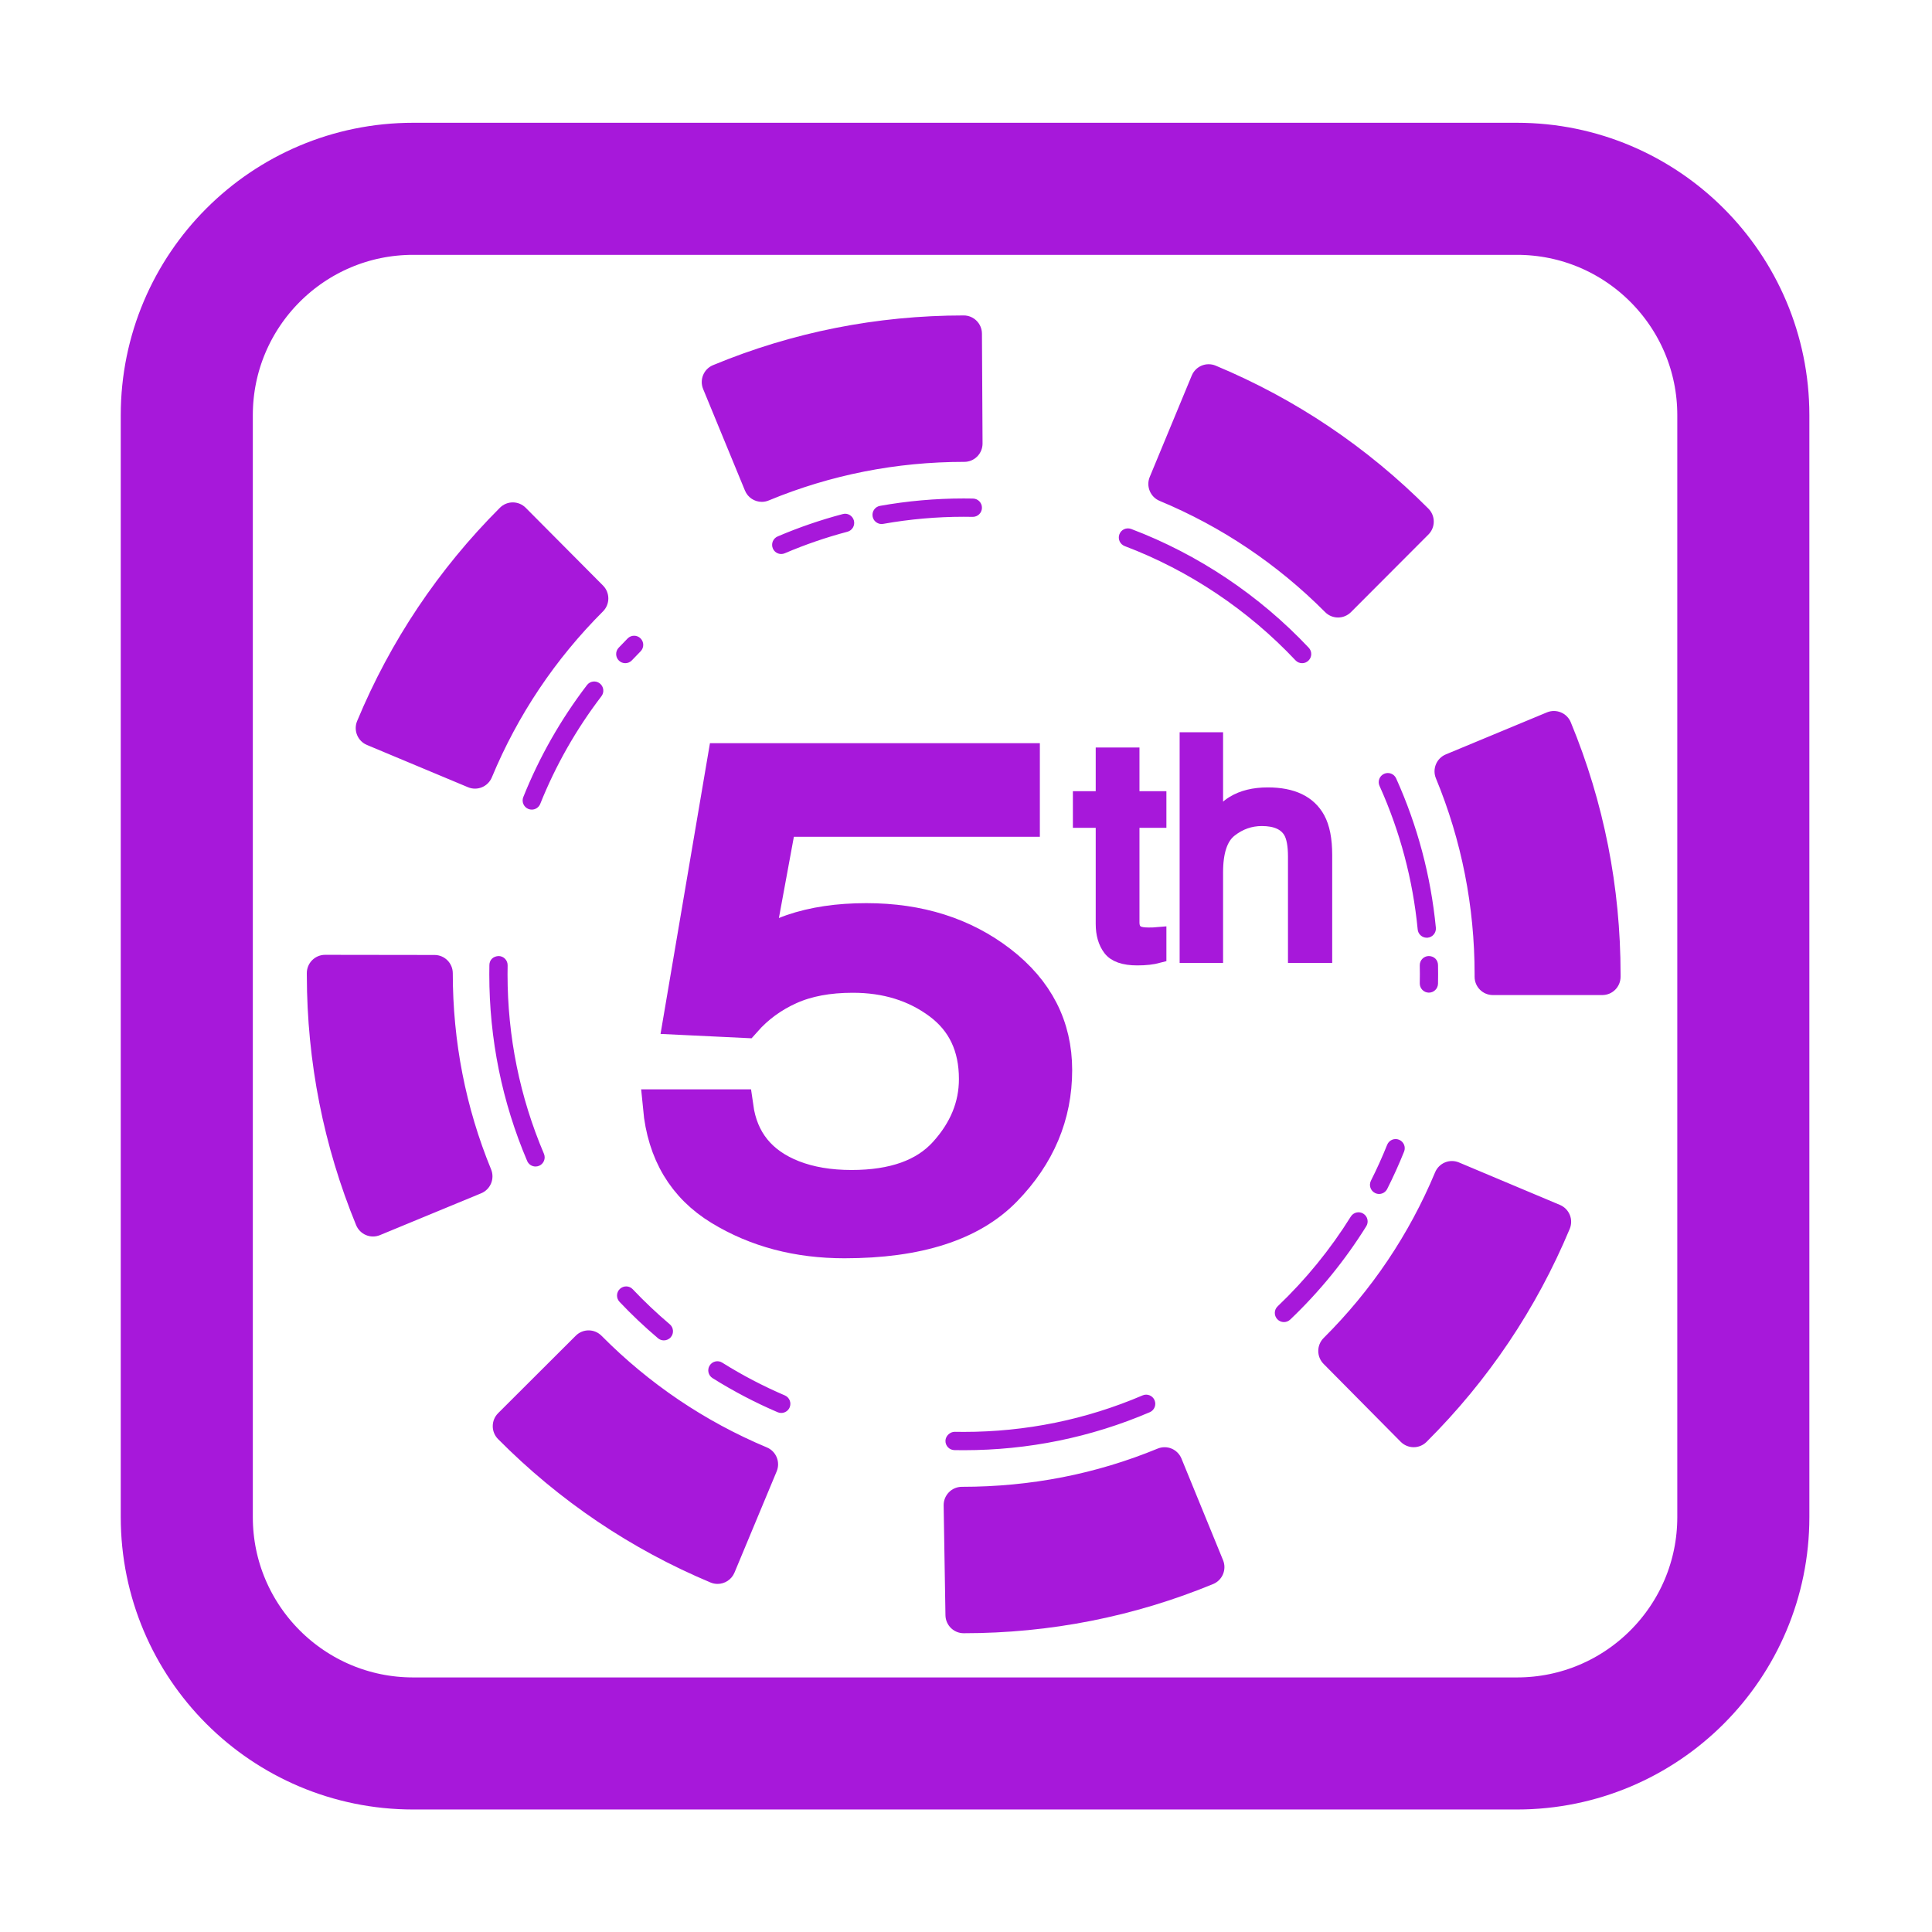
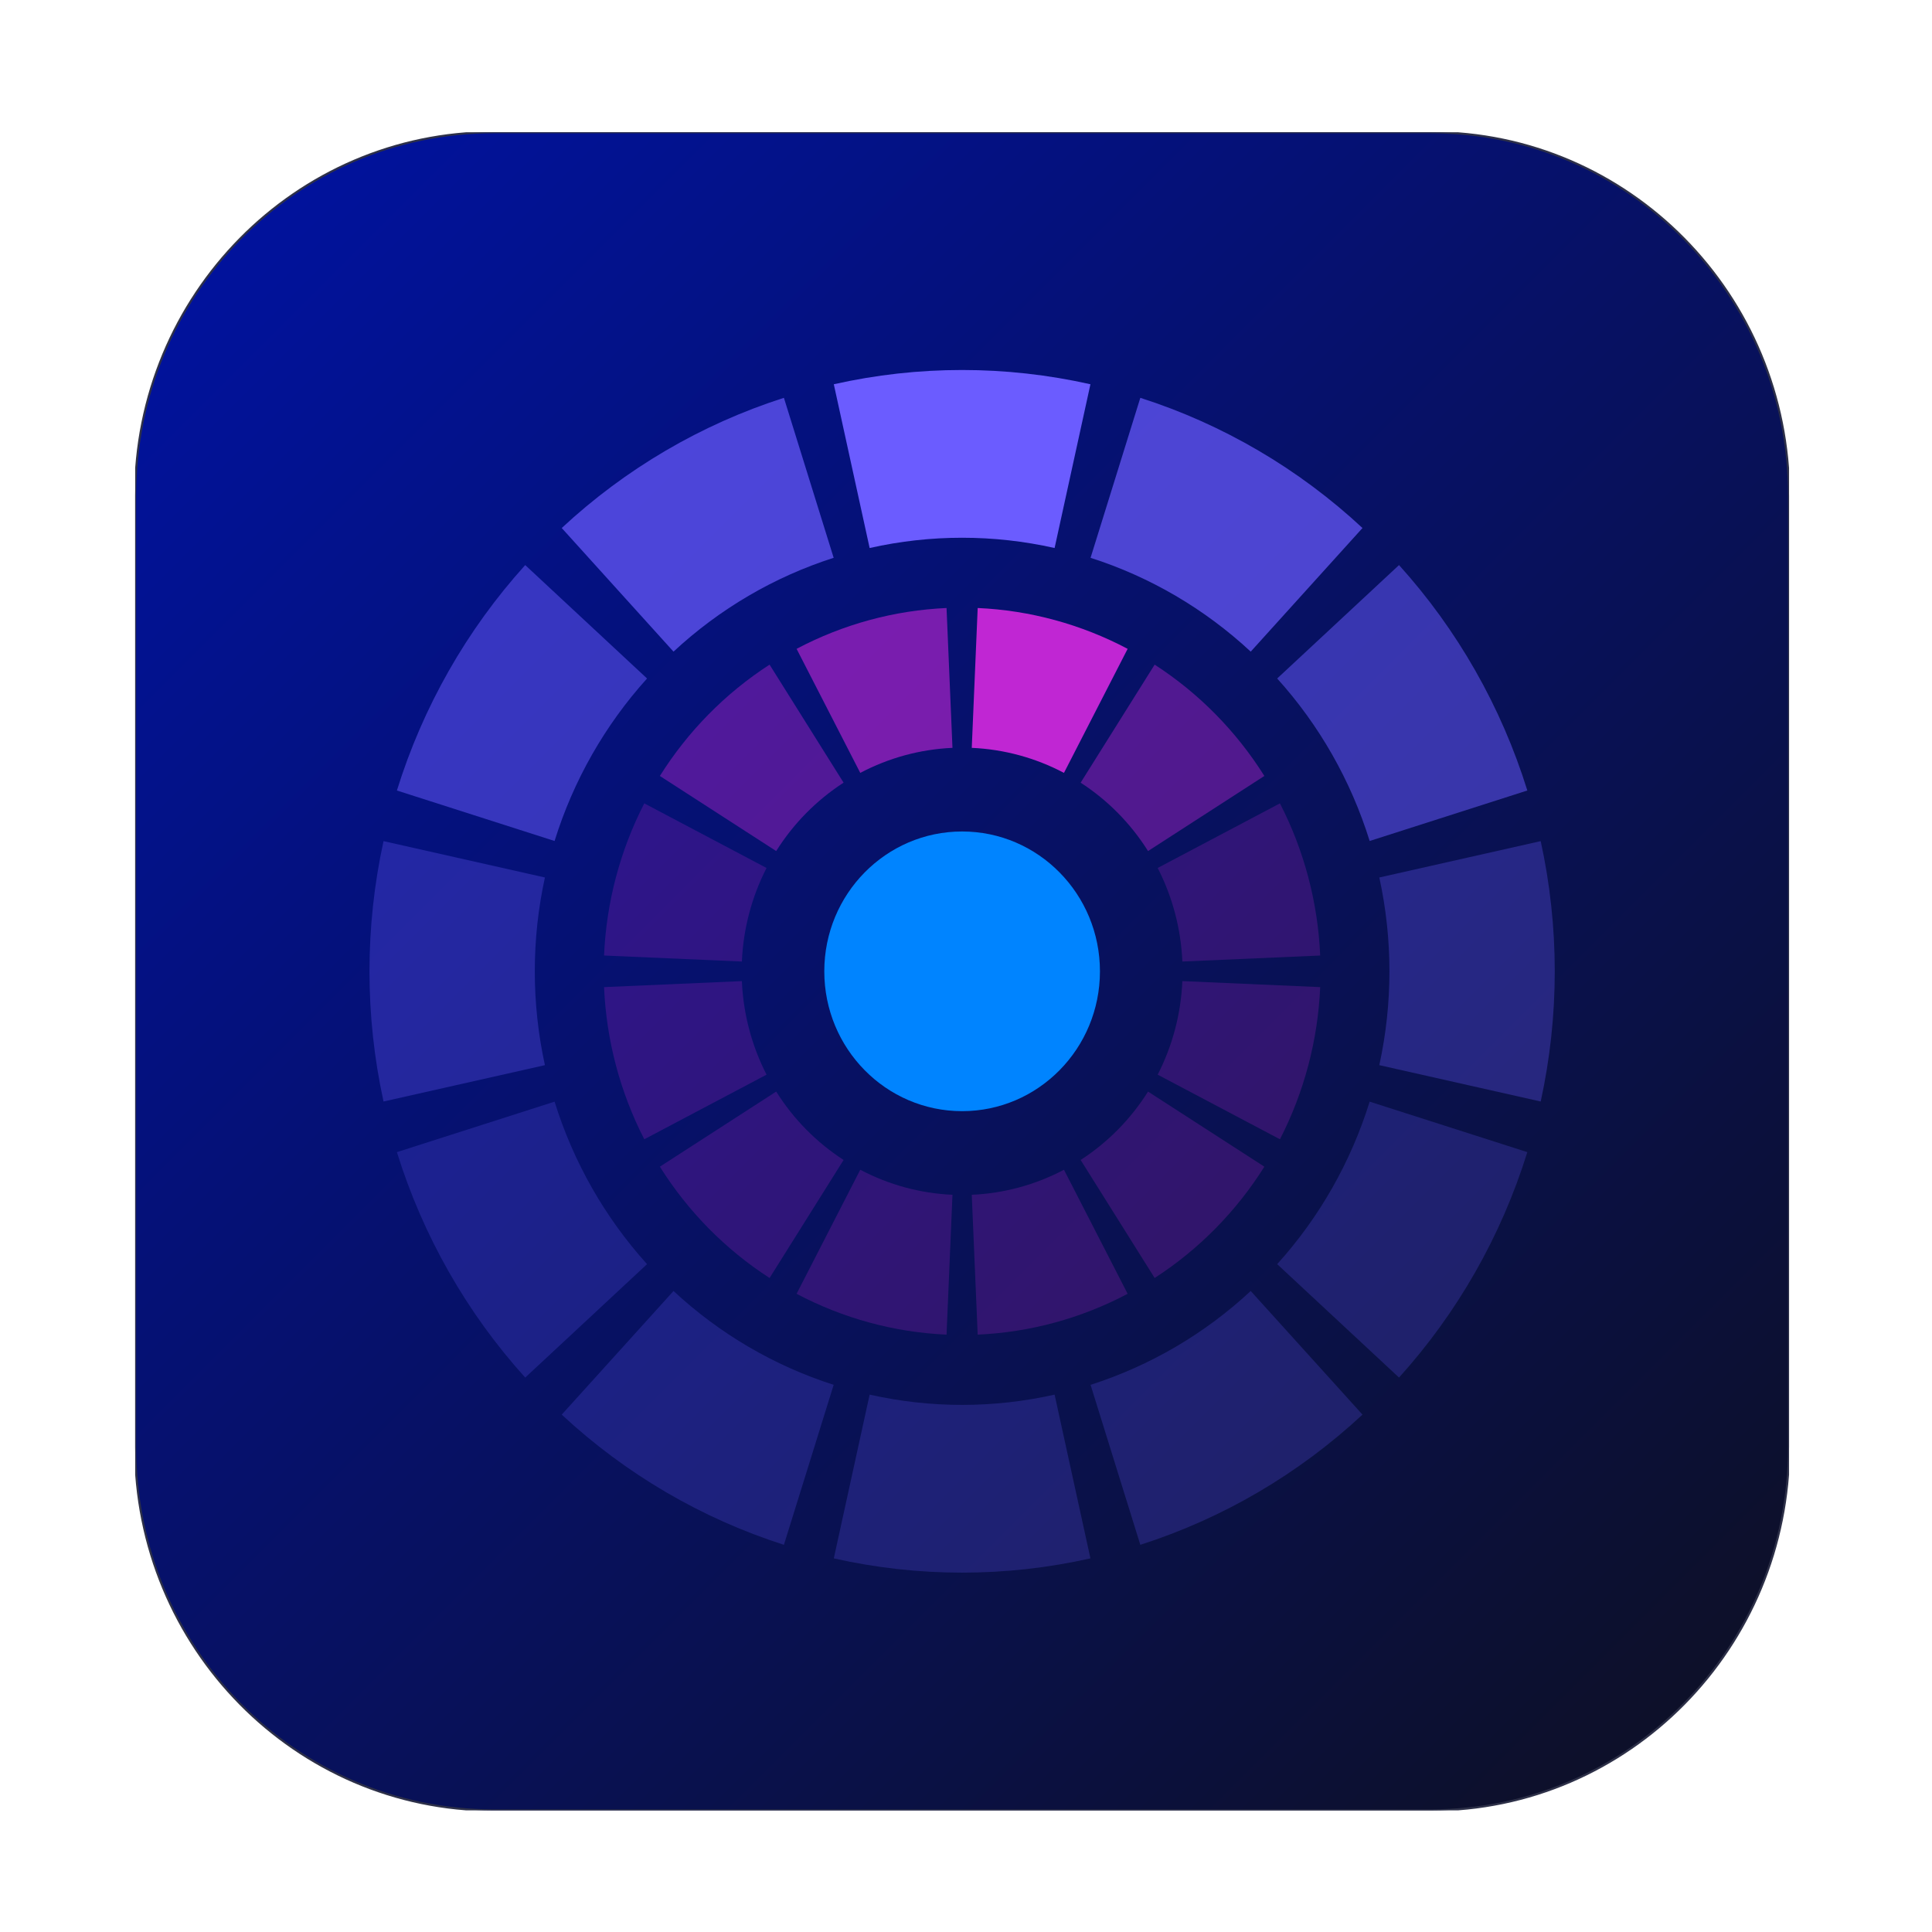
- <svg xmlns="http://www.w3.org/2000/svg" xmlns:ns1="http://vectornator.io" height="100%" stroke-miterlimit="10" style="fill-rule:nonzero;clip-rule:evenodd;stroke-linecap:round;stroke-linejoin:round;" version="1.1" viewBox="0 0 1024 1024" width="100%" xml:space="preserve">
+ <svg xmlns="http://www.w3.org/2000/svg" height="100%" stroke-miterlimit="10" style="fill-rule:nonzero;clip-rule:evenodd;stroke-linecap:round;stroke-linejoin:round;" version="1.1" viewBox="0 0 1024 1024" width="100%" xml:space="preserve">
  <defs>
-     <linearGradient gradientTransform="matrix(0 86.5643 -90.1905 0 511.235 723.575)" gradientUnits="userSpaceOnUse" id="LinearGradient" x1="0" x2="1" y1="0" y2="0">
-       <stop offset="0" stop-color="#6dc7ff" />
-       <stop offset="1" stop-color="#e6abff" />
-     </linearGradient>
-     <linearGradient gradientTransform="matrix(0 652.07 -679.385 0 511.235 189.672)" gradientUnits="userSpaceOnUse" id="LinearGradient_2" x1="0" x2="1" y1="0" y2="0">
-       <stop offset="0" stop-color="#1a6dff" />
-       <stop offset="1" stop-color="#c822ff" />
-     </linearGradient>
-     <linearGradient gradientTransform="matrix(0 104.993 -118.901 0 593.554 206.66)" gradientUnits="userSpaceOnUse" id="LinearGradient_3" x1="0" x2="1" y1="0" y2="0">
-       <stop offset="0" stop-color="#6dc7ff" />
-       <stop offset="1" stop-color="#e6abff" />
-     </linearGradient>
-     <linearGradient gradientTransform="matrix(0 652.25 -738.65 0 511.243 181.669)" gradientUnits="userSpaceOnUse" id="LinearGradient_4" x1="0" x2="1" y1="0" y2="0">
-       <stop offset="0" stop-color="#1a6dff" />
-       <stop offset="1" stop-color="#c822ff" />
-     </linearGradient>
-     <linearGradient gradientTransform="matrix(0 652.25 -738.65 0 593.554 181.669)" gradientUnits="userSpaceOnUse" id="LinearGradient_5" x1="0" x2="1" y1="0" y2="0">
-       <stop offset="0" stop-color="#1a6dff" />
-       <stop offset="1" stop-color="#c822ff" />
+     <linearGradient gradientTransform="matrix(876.595 889.433 -876.595 889.433 71.6441 70.1029)" gradientUnits="userSpaceOnUse" id="LinearGradient" x1="0" x2="1" y1="0" y2="0">
+       <stop offset="0" stop-color="#0012a5" />
+       <stop offset="1" stop-color="#0e1020" />
    </linearGradient>
  </defs>
-   <g id="Layer-2" ns1:layerName="Layer 2">
-     <g opacity="1" ns1:layerName="1">
-       <path d="M510.782 855.946L509.824 797.742L510.782 797.742C547.647 797.742 583.478 790.679 617.269 776.759L639.309 830.608C598.488 847.419 555.249 855.946 510.782 855.946ZM380.339 829.803C339.228 812.574 302.381 787.692 270.835 755.892L311.975 714.839C338.135 741.215 368.666 761.829 402.728 776.109L380.339 829.803ZM749.278 757.347L708.379 716.041C734.713 689.82 755.293 659.224 769.558 625.077L823.068 647.583C805.853 688.792 781.018 725.723 749.278 757.347ZM197.702 645.662C180.933 604.822 172.384 561.556 172.297 517.059L172.287 515.778L230.313 515.856C230.323 553.495 237.392 589.524 251.347 623.496L197.702 645.662ZM849.266 517.699L791.24 517.699L791.24 516.418C791.24 479.128 784.094 442.925 770.003 408.817L823.609 386.534C840.63 427.734 849.266 471.436 849.266 516.418L849.266 517.699ZM251.773 408.293L198.215 385.894C215.362 344.637 240.119 307.667 271.792 275.984L312.758 317.193C286.502 343.463 265.98 374.108 251.773 408.293ZM709.201 317.591C682.983 291.263 652.404 270.716 618.323 256.505L640.595 202.753C681.745 219.913 718.631 244.709 750.255 276.459L709.201 317.591ZM403.772 256.291L381.616 202.5C422.601 185.505 466.063 176.89 510.782 176.89L511.101 235.095L510.782 235.095C473.703 235.095 437.698 242.225 403.772 256.291Z" fill="#a718da" fill-rule="nonzero" opacity="1" stroke="none" ns1:layerName="path" />
-       <path d="M510.782 865.647C505.501 865.647 501.198 861.398 501.111 856.111L500.153 797.906C500.114 795.297 501.12 792.804 502.929 790.941C504.737 789.079 507.232 788.041 509.824 788.041C546.38 788.041 580.964 781.231 613.584 767.785C615.963 766.815 618.613 766.806 620.992 767.805C623.352 768.804 625.228 770.696 626.205 773.072L648.245 826.922C650.276 831.879 647.916 837.544 642.974 839.581C600.993 856.878 556.516 865.647 510.782 865.647ZM519.66 807.307L520.288 846.11C556.903 845.072 592.598 838.048 626.63 825.185L611.921 789.273C582.386 800.312 551.429 806.366 519.66 807.307ZM380.339 839.504C379.092 839.504 377.825 839.271 376.606 838.757C334.344 821.043 296.443 795.462 263.978 762.731C262.169 760.908 261.154 758.444 261.164 755.863C261.173 753.292 262.189 750.828 264.016 749.014L305.157 707.961C308.948 704.168 315.06 704.187 318.832 707.999C344.083 733.464 373.569 753.37 406.461 767.165C411.393 769.231 413.714 774.916 411.654 779.863L389.275 833.557C387.708 837.263 384.111 839.504 380.339 839.504ZM284.606 755.824C311.356 781.279 341.752 801.796 375.194 816.988L390.126 781.173C361.355 767.979 335.156 750.276 312.043 728.439L284.606 755.824ZM749.278 767.048C749.268 767.048 749.259 767.048 749.239 767.048C746.676 767.039 744.22 766.01 742.412 764.186L701.513 722.88C699.704 721.057 698.699 718.583 698.708 716.003C698.718 713.432 699.743 710.968 701.571 709.154C726.986 683.844 746.87 654.296 760.641 621.323C761.637 618.956 763.523 617.074 765.893 616.094C768.281 615.114 770.931 615.134 773.301 616.133L826.81 638.639C829.17 639.638 831.046 641.53 832.023 643.906C833 646.293 832.98 648.96 831.984 651.337C814.267 693.73 788.726 731.708 756.086 764.235C754.288 766.03 751.831 767.048 749.278 767.048ZM721.957 715.974L749.23 743.524C774.616 716.74 795.099 686.27 810.283 652.734L774.597 637.717C761.415 666.558 743.756 692.808 721.957 715.974ZM197.702 655.363C196.436 655.363 195.169 655.12 193.979 654.616C191.619 653.626 189.743 651.735 188.757 649.358C171.504 607.344 162.713 562.846 162.626 517.078L162.616 515.856C162.597 513.256 163.612 510.782 165.43 508.939C167.248 507.115 169.705 506.077 172.287 506.077L172.297 506.077L230.323 506.155C235.661 506.165 239.984 510.501 239.984 515.856C239.994 552.03 246.821 587.011 260.293 619.8C262.324 624.757 259.974 630.422 255.032 632.469L201.387 654.635C200.207 655.12 198.96 655.363 197.702 655.363ZM182.093 525.498C183.09 562.526 190.14 598.574 203.099 632.944L238.872 618.17C227.886 588.631 221.822 557.559 220.797 525.556L182.093 525.498ZM849.266 527.4L791.24 527.4C785.892 527.4 781.569 523.063 781.569 517.699L781.569 516.418C781.569 480.409 774.674 445.467 761.067 412.532C760.08 410.156 760.08 407.478 761.067 405.102C762.053 402.725 763.93 400.843 766.299 399.854L819.905 377.571C824.818 375.543 830.505 377.872 832.545 382.819C850.059 425.202 858.937 470.146 858.937 516.418L858.937 517.699C858.937 523.063 854.614 527.4 849.266 527.4ZM800.795 507.998L839.489 507.998C838.561 470.514 831.433 434.02 818.242 399.271L782.488 414.133C793.745 444.157 799.886 475.656 800.795 507.998ZM251.773 417.994C250.506 417.994 249.239 417.751 248.05 417.247L194.492 394.848C192.122 393.858 190.246 391.967 189.269 389.59C188.293 387.213 188.293 384.536 189.289 382.159C206.929 339.728 232.392 301.691 264.964 269.116C268.746 265.333 274.858 265.333 278.639 269.135L319.605 310.344C321.423 312.168 322.429 314.632 322.429 317.203C322.429 319.783 321.404 322.247 319.586 324.061C294.219 349.429 274.403 379.026 260.69 412.018C259.703 414.395 257.817 416.277 255.448 417.257C254.278 417.742 253.021 417.994 251.773 417.994ZM210.99 380.733L246.705 395.663C259.829 366.793 277.449 340.504 299.2 317.29L271.869 289.798C246.541 316.64 226.096 347.159 210.99 380.733ZM709.201 327.292L709.201 327.292C706.629 327.292 704.163 326.273 702.364 324.449C677.055 299.033 647.529 279.185 614.609 265.468C609.677 263.412 607.337 257.727 609.387 252.78L631.659 199.028C632.655 196.651 634.532 194.769 636.901 193.779C639.27 192.809 641.94 192.8 644.309 193.789C686.62 211.435 724.569 236.938 757.092 269.591C758.91 271.415 759.926 273.879 759.926 276.45C759.926 279.03 758.91 281.494 757.092 283.308L716.048 324.439C714.221 326.263 711.755 327.292 709.201 327.292ZM630.895 251.422C659.705 264.556 685.923 282.202 709.095 303.99L736.464 276.556C709.666 251.16 679.231 230.681 645.75 215.567L630.895 251.422ZM403.772 265.992C399.971 265.992 396.374 263.742 394.836 259.997L372.68 206.206C370.639 201.249 372.98 195.584 377.921 193.537C420.068 176.056 464.777 167.19 510.782 167.19C516.101 167.19 520.424 171.497 520.453 176.832L520.772 235.037C520.781 237.627 519.766 240.101 517.957 241.934C516.149 243.768 513.683 244.796 511.101 244.796C474.989 244.796 440.222 251.683 407.457 265.245C406.248 265.75 405 265.992 403.772 265.992ZM394.294 207.884L409.072 243.758C438.626 232.651 469.593 226.549 501.372 225.54L501.169 186.717C464.332 187.775 428.472 194.876 394.294 207.884ZM414.072 293.639C412.195 293.639 410.406 292.534 409.623 290.69C408.578 288.226 409.72 285.374 412.176 284.327C423.356 279.544 434.971 275.557 446.692 272.463C449.226 271.735 451.914 273.326 452.591 275.916C453.268 278.506 451.73 281.155 449.148 281.834C437.882 284.812 426.721 288.644 415.967 293.242C415.348 293.513 414.7 293.639 414.072 293.639ZM467.252 277.74C464.96 277.74 462.92 276.091 462.504 273.743C462.03 271.104 463.79 268.582 466.411 268.117C480.966 265.517 495.898 264.198 510.782 264.198L515.704 264.246C518.373 264.295 520.501 266.497 520.453 269.184C520.404 271.832 518.248 273.947 515.617 273.947C515.588 273.947 515.559 273.947 515.53 273.947L510.782 273.898C496.468 273.898 482.107 275.169 468.113 277.662C467.823 277.711 467.533 277.74 467.252 277.74ZM690.15 351.505C688.863 351.505 687.577 350.991 686.639 349.982C661.494 323.275 630.189 302.331 596.118 289.439C593.623 288.488 592.356 285.694 593.304 283.182C594.242 280.669 597.008 279.437 599.542 280.359C634.976 293.775 667.529 315.544 693.67 343.327C695.498 345.267 695.42 348.342 693.467 350.176C692.538 351.068 691.339 351.505 690.15 351.505ZM756.212 497.017C753.756 497.017 751.647 495.144 751.406 492.642C748.843 466.236 742.034 440.645 731.184 416.558C730.081 414.114 731.155 411.242 733.592 410.146C736 409.05 738.891 410.117 739.984 412.562C751.29 437.609 758.359 464.238 761.038 491.691C761.289 494.359 759.345 496.735 756.696 496.997C756.531 497.007 756.376 497.017 756.212 497.017ZM757.344 526.119C757.315 526.119 757.286 526.119 757.257 526.119C754.587 526.071 752.46 523.869 752.508 521.181L752.556 516.418L752.508 511.655C752.46 508.968 754.587 506.766 757.257 506.718C760.168 506.756 762.131 508.803 762.179 511.481L762.227 516.418L762.179 521.356C762.131 524.004 759.984 526.119 757.344 526.119ZM730.951 632.828C730.216 632.828 729.472 632.653 728.766 632.304C726.377 631.091 725.42 628.172 726.628 625.785C729.723 619.654 732.615 613.261 735.226 606.762C736.222 604.259 739.065 603.076 741.512 604.075C743.998 605.084 745.197 607.907 744.191 610.38C741.483 617.132 738.466 623.796 735.255 630.16C734.404 631.848 732.702 632.828 730.951 632.828ZM680.508 700.734C679.231 700.734 677.945 700.229 677.007 699.22C675.169 697.28 675.237 694.205 677.19 692.371C692.064 678.208 705.111 662.212 715.952 644.818C717.364 642.538 720.371 641.85 722.605 643.276C724.868 644.692 725.565 647.69 724.143 649.95C712.867 668.042 699.308 684.679 683.834 699.405C682.896 700.287 681.707 700.734 680.508 700.734ZM510.782 768.639L505.859 768.591C503.19 768.542 501.062 766.34 501.111 763.653C501.159 760.966 503.683 758.841 506.033 758.89L510.782 758.938C543.673 758.938 575.577 752.429 605.596 739.585C608.062 738.528 610.896 739.692 611.94 742.146C612.985 744.61 611.843 747.462 609.387 748.51C578.169 761.868 544.988 768.639 510.782 768.639ZM414.072 748.898C413.443 748.898 412.795 748.772 412.176 748.51C400.261 743.407 388.637 737.325 377.67 730.437C375.407 729.021 374.711 726.024 376.132 723.763C377.554 721.484 380.552 720.805 382.786 722.221C393.347 728.846 404.517 734.686 415.977 739.595C418.433 740.643 419.574 743.495 418.53 745.959C417.737 747.802 415.948 748.898 414.072 748.898ZM351.858 710.434C350.756 710.434 349.643 710.056 348.744 709.29C341.636 703.275 334.769 696.785 328.367 690.004C326.53 688.064 326.597 684.989 328.551 683.156C330.476 681.322 333.551 681.371 335.379 683.34C341.549 689.859 348.144 696.087 354.982 701.888C357.022 703.615 357.284 706.67 355.562 708.717C354.605 709.843 353.231 710.434 351.858 710.434ZM283.852 618.277C281.975 618.277 280.186 617.171 279.403 615.328C266.086 584.014 259.336 550.73 259.336 516.418L259.384 511.481C259.432 508.803 261.318 506.834 264.307 506.718C266.976 506.766 269.103 508.968 269.055 511.655L269.007 516.418C269.007 549.411 275.496 581.414 288.3 611.525C289.345 613.989 288.204 616.841 285.747 617.889C285.128 618.151 284.49 618.277 283.852 618.277ZM281.85 429.111C281.25 429.111 280.641 428.995 280.041 428.762C277.566 427.763 276.357 424.93 277.362 422.456C285.863 401.241 297.217 381.286 311.105 363.107C312.72 360.973 315.766 360.565 317.884 362.214C320.002 363.844 320.398 366.88 318.774 369.015C305.418 386.486 294.499 405.684 286.337 426.075C285.583 427.966 283.765 429.111 281.85 429.111ZM331.414 351.505C330.224 351.505 329.035 351.068 328.096 350.185C326.153 348.352 326.056 345.277 327.893 343.327C329.47 341.649 331.056 340 332.681 338.37C334.566 336.478 337.632 336.478 339.518 338.37C341.404 340.261 341.404 343.337 339.518 345.228C337.971 346.78 336.443 348.371 334.934 349.972C333.986 350.991 332.7 351.505 331.414 351.505Z" fill="#a718da" fill-rule="nonzero" opacity="1" stroke="none" ns1:layerName="path" />
-     </g>
-     <g opacity="1" ns1:layerName="Group 1">
-       <path d="M389.809 586.874C392.347 604.934 402.427 617.424 420.05 624.343C429.072 627.861 439.505 629.62 451.347 629.62C473.904 629.62 490.61 623.639 501.466 611.677C512.321 599.715 517.749 586.463 517.749 571.921C517.749 554.33 511.299 540.726 498.4 531.109C485.5 521.493 470.027 516.684 451.982 516.684C438.87 516.684 427.627 518.795 418.252 523.017C408.877 527.239 400.876 533.103 394.25 540.608L361.261 539.025L384.311 403.396L541.645 403.396L541.645 434.005L412.86 434.005L399.96 504.019C407.009 499.562 413.705 496.22 420.05 493.992C431.328 490.121 444.369 488.186 459.172 488.186C486.945 488.186 510.489 495.633 529.803 510.527C549.117 525.421 558.775 544.303 558.775 567.171C558.775 590.978 549.928 611.97 532.235 630.148C514.542 648.326 486.31 657.415 447.541 657.415C422.869 657.415 401.052 651.639 382.091 640.087C363.129 628.536 352.52 610.798 350.264 586.874L389.809 586.874Z" fill="#a718da" fill-rule="nonzero" opacity="1" stroke="#a718da" stroke-linecap="butt" stroke-linejoin="miter" stroke-width="19" ns1:layerName="Curve" />
-     </g>
-     <g opacity="1" ns1:layerName="Group 2">
-       <path d="M584.754 400.181L599.943 400.181L599.943 423.356L614.214 423.356L614.214 434.75L599.943 434.75L599.943 488.93C599.943 491.823 601 493.761 603.114 494.743C604.283 495.311 606.23 495.595 608.956 495.595C609.679 495.595 610.458 495.583 611.293 495.557C612.127 495.531 613.101 495.466 614.214 495.363L614.214 506.369C612.489 506.834 610.695 507.17 608.831 507.377C606.967 507.584 604.95 507.687 602.78 507.687C595.77 507.687 591.013 506.021 588.509 502.688C586.006 499.355 584.754 495.027 584.754 489.705L584.754 434.75L572.653 434.75L572.653 423.356L584.754 423.356L584.754 400.181Z" fill="#a718da" fill-rule="nonzero" opacity="1" stroke="#a718da" stroke-linecap="butt" stroke-linejoin="miter" stroke-width="8" ns1:layerName="Curve" />
-       <path d="M629.236 392.119L644.258 392.119L644.258 434.595C647.819 430.409 651.018 427.464 653.855 425.759C658.696 422.813 664.732 421.341 671.965 421.341C684.929 421.341 693.72 425.552 698.337 433.975C700.841 438.574 702.093 444.956 702.093 453.12L702.093 506.369L686.654 506.369L686.654 454.05C686.654 447.953 685.819 443.483 684.15 440.641C681.424 436.094 676.305 433.82 668.794 433.82C662.563 433.82 656.915 435.809 651.852 439.788C646.789 443.767 644.258 451.286 644.258 462.344L644.258 506.369L629.236 506.369L629.236 392.119Z" fill="#a718da" fill-rule="nonzero" opacity="1" stroke="#a718da" stroke-linecap="butt" stroke-linejoin="miter" stroke-width="8" ns1:layerName="Curve" />
+   <g id="Layer-1">
+     <g opacity="1">
+       <clipPath clip-rule="nonzero" id="ClipPath">
+         <path d="M71.644 70.103L948.239 70.103L948.239 70.103L948.239 959.536L948.239 959.536L71.644 959.536L71.644 959.536L71.644 70.103L71.644 70.103Z" />
+       </clipPath>
+       <g clip-path="url(#ClipPath)">
+         <path d="M758.311 70.103L261.573 70.103C156.678 70.103 71.644 156.382 71.644 262.813L71.644 766.826C71.644 873.256 156.678 959.536 261.573 959.536L758.311 959.536C863.205 959.536 948.239 873.256 948.239 766.826L948.239 262.813C948.239 156.382 863.205 70.103 758.311 70.103Z" fill="url(#LinearGradient)" fill-rule="nonzero" opacity="1" stroke="none" />
+         <path d="M758.311 70.103L261.573 70.103C156.678 70.103 71.644 156.382 71.644 262.813L71.644 766.826C71.644 873.256 156.678 959.536 261.573 959.536L758.311 959.536C863.205 959.536 948.239 873.256 948.239 766.826L948.239 262.813C948.239 156.382 863.205 70.103 758.311 70.103Z" fill="none" opacity="1" stroke="#2d3048" stroke-linecap="butt" stroke-linejoin="miter" stroke-width="1.1" />
+         <path d="M441.933 203.666C486.728 193.587 533.156 193.587 577.951 203.666L558.958 290.46C526.672 283.197 493.211 283.197 460.926 290.46L441.933 203.666Z" fill="#6b5cff" fill-rule="nonzero" opacity="1" stroke="none" />
+         <path d="M604.394 210.855C648.141 224.857 688.335 248.411 722.151 279.861L662.907 345.382C638.531 322.716 609.558 305.74 578.023 295.648L604.394 210.855Z" fill="#6b5cff" fill-opacity="0.7" fill-rule="nonzero" opacity="1" stroke="none" />
+         <path d="M741.509 299.502C772.505 333.812 795.719 374.595 809.518 418.982L725.949 445.74C716.003 413.744 699.272 384.347 676.933 359.613L741.509 299.502Z" fill="#6b5cff" fill-opacity="0.5" fill-rule="nonzero" opacity="1" stroke="none" />
+         <path d="M816.603 445.814C826.538 491.265 826.538 538.373 816.603 583.824L731.063 564.553C738.221 531.795 738.221 497.844 731.063 465.085L816.603 445.814Z" fill="#6b5cff" fill-opacity="0.3" fill-rule="nonzero" opacity="1" stroke="none" />
+         <path d="M809.518 610.655C795.719 655.043 772.505 695.825 741.509 730.136L676.933 670.025C699.272 645.292 716.003 615.893 725.949 583.898L809.518 610.655Z" fill="#6b5cff" fill-opacity="0.22" fill-rule="nonzero" opacity="1" stroke="none" />
+         <path d="M722.151 749.778C688.335 781.228 648.141 804.782 604.394 818.783L578.023 733.991C609.558 723.9 638.531 706.923 662.907 684.257L722.151 749.778Z" fill="#6b5cff" fill-opacity="0.22" fill-rule="nonzero" opacity="1" stroke="none" />
+         <path d="M577.951 825.972C533.156 836.052 486.728 836.052 441.933 825.972L460.926 739.179C493.211 746.442 526.672 746.442 558.958 739.179L577.951 825.972Z" fill="#6b5cff" fill-opacity="0.22" fill-rule="nonzero" opacity="1" stroke="none" />
+         <path d="M415.489 818.783C371.742 804.782 331.548 781.228 297.733 749.778L356.976 684.257C381.352 706.923 410.325 723.9 441.86 733.991L415.489 818.783Z" fill="#6b5cff" fill-opacity="0.22" fill-rule="nonzero" opacity="1" stroke="none" />
+         <path d="M278.374 730.136C247.379 695.825 224.165 655.043 210.365 610.655L293.934 583.898C303.88 615.893 320.611 645.292 342.95 670.025L278.374 730.136Z" fill="#6b5cff" fill-opacity="0.22" fill-rule="nonzero" opacity="1" stroke="none" />
+         <path d="M203.28 583.824C193.345 538.373 193.345 491.265 203.28 445.814L288.82 465.085C281.662 497.844 281.662 531.795 288.82 564.553L203.28 583.824Z" fill="#6b5cff" fill-opacity="0.3" fill-rule="nonzero" opacity="1" stroke="none" />
+         <path d="M210.365 418.982C224.165 374.595 247.379 333.812 278.374 299.502L342.95 359.613C320.611 384.347 303.88 413.744 293.934 445.74L210.365 418.982Z" fill="#6b5cff" fill-opacity="0.5" fill-rule="nonzero" opacity="1" stroke="none" />
+         <path d="M297.733 279.861C331.548 248.411 371.742 224.857 415.489 210.855L441.86 295.648C410.325 305.74 381.352 322.716 356.976 345.382L297.733 279.861Z" fill="#6b5cff" fill-opacity="0.7" fill-rule="nonzero" opacity="1" stroke="none" />
+         <path d="M518.196 322.257C545.929 323.492 573.058 330.879 597.674 343.9L563.925 409.644C548.785 401.655 532.105 397.127 515.055 396.377L518.196 322.257Z" fill="#c026d3" fill-rule="nonzero" opacity="1" stroke="none" />
+         <path d="M611.992 352.276C635.388 367.398 655.236 387.536 670.139 411.275L608.486 451.077C599.325 436.498 587.133 424.127 572.764 414.832L611.992 352.276Z" fill="#c026d3" fill-opacity="0.4" fill-rule="nonzero" opacity="1" stroke="none" />
+         <path d="M678.394 425.802C691.227 450.777 698.508 478.305 699.725 506.444L626.675 509.631C625.937 492.332 621.473 475.407 613.599 460.045L678.394 425.802Z" fill="#c026d3" fill-opacity="0.22" fill-rule="nonzero" opacity="1" stroke="none" />
+         <path d="M699.725 523.195C698.508 551.334 691.227 578.86 678.394 603.836L613.599 569.593C621.473 554.232 625.937 537.307 626.675 520.008L699.725 523.195Z" fill="#c026d3" fill-opacity="0.22" fill-rule="nonzero" opacity="1" stroke="none" />
+         <path d="M670.139 618.365C655.236 642.104 635.388 662.242 611.992 677.364L572.764 614.807C587.133 605.512 599.325 593.141 608.486 578.562L670.139 618.365Z" fill="#c026d3" fill-opacity="0.22" fill-rule="nonzero" opacity="1" stroke="none" />
+         <path d="M597.674 685.738C573.058 698.76 545.929 706.148 518.196 707.382L515.055 633.262C532.105 632.513 548.785 627.985 563.925 619.995L597.674 685.738Z" fill="#c026d3" fill-opacity="0.22" fill-rule="nonzero" opacity="1" stroke="none" />
+         <path d="M501.687 707.382C473.954 706.148 446.825 698.76 422.209 685.738L455.958 619.995C471.098 627.985 487.779 632.513 504.828 633.262L501.687 707.382Z" fill="#c026d3" fill-opacity="0.22" fill-rule="nonzero" opacity="1" stroke="none" />
+         <path d="M407.892 677.364C384.495 662.242 364.648 642.104 349.744 618.365L411.397 578.562C420.559 593.141 432.75 605.512 447.119 614.807L407.892 677.364Z" fill="#c026d3" fill-opacity="0.22" fill-rule="nonzero" opacity="1" stroke="none" />
+         <path d="M341.49 603.836C328.656 578.86 321.375 551.334 320.158 523.195L393.208 520.008C393.947 537.307 398.411 554.232 406.284 569.593L341.49 603.836Z" fill="#c026d3" fill-opacity="0.22" fill-rule="nonzero" opacity="1" stroke="none" />
+         <path d="M320.158 506.444C321.375 478.305 328.656 450.777 341.49 425.802L406.284 460.045C398.411 475.407 393.947 492.332 393.208 509.631L320.158 506.444Z" fill="#c026d3" fill-opacity="0.22" fill-rule="nonzero" opacity="1" stroke="none" />
+         <path d="M349.744 411.275C364.648 387.536 384.495 367.398 407.892 352.276L447.119 414.832C432.75 424.127 420.559 436.498 411.397 451.077L349.744 411.275Z" fill="#c026d3" fill-opacity="0.4" fill-rule="nonzero" opacity="1" stroke="none" />
+         <path d="M422.209 343.9C446.825 330.879 473.954 323.492 501.687 322.257L504.828 396.377C487.779 397.127 471.098 401.655 455.958 409.644L422.209 343.9Z" fill="#c026d3" fill-opacity="0.62" fill-rule="nonzero" opacity="1" stroke="none" />
+         <path d="M509.942 588.939C550.286 588.939 582.992 555.754 582.992 514.819C582.992 473.885 550.286 440.7 509.942 440.7C469.598 440.7 436.892 473.885 436.892 514.819C436.892 555.754 469.598 588.939 509.942 588.939Z" fill="#0084ff" fill-rule="nonzero" opacity="1" stroke="none" />
+       </g>
    </g>
  </g>
-   <g id="Layer-3" ns1:layerName="Layer 3" visibility="hidden">
-     <g opacity="1" ns1:layerName="1">
-       <path d="M561.237 799.557L461.234 799.557L461.234 763.563L511.235 739.568L561.237 763.563L561.237 799.557Z" fill="url(#LinearGradient)" fill-rule="nonzero" opacity="1" stroke="#a718da" stroke-linecap="butt" stroke-linejoin="round" stroke-width="25" ns1:layerName="path" />
-       <path d="M761.244 295.648L711.242 295.648L711.242 259.655C711.242 226.577 683.203 199.666 648.74 199.666L561.237 199.666C540.724 199.666 522.636 209.336 511.235 224.033C499.835 209.336 481.747 199.666 461.234 199.666L373.731 199.666C339.267 199.666 311.228 226.577 311.228 259.655L311.228 295.648L261.227 295.648C226.763 295.648 198.725 322.559 198.725 355.637L198.725 475.616C198.725 505.442 221.588 530.062 251.339 534.645C249.714 538.676 248.726 543.019 248.726 547.603L248.726 667.581C248.726 700.659 276.765 727.57 311.228 727.57L324.991 727.57C330.804 754.913 356.042 775.561 386.231 775.561L436.233 775.561L436.233 787.559C436.233 807.403 453.058 823.553 473.734 823.553L548.736 823.553C569.412 823.553 586.238 807.403 586.238 787.559L586.238 775.561L636.239 775.561C666.415 775.561 691.666 754.913 697.479 727.57L711.242 727.57C745.706 727.57 773.744 700.659 773.744 667.581L773.744 547.603C773.744 543.019 772.756 538.676 771.131 534.645C800.882 530.062 823.746 505.442 823.746 475.616L823.746 355.637C823.746 322.559 795.707 295.648 761.244 295.648ZM561.237 787.559C561.237 794.182 555.624 799.557 548.736 799.557L473.734 799.557C466.846 799.557 461.234 794.182 461.234 787.559L461.234 775.561C481.747 775.561 499.835 765.891 511.235 751.194C522.636 765.891 540.724 775.561 561.237 775.561L561.237 787.559ZM798.745 475.616C798.745 495.46 781.919 511.609 761.244 511.609L736.243 511.609L698.741 511.609L686.241 511.609L686.241 535.605L698.741 535.605L736.243 535.605C743.13 535.605 748.743 540.98 748.743 547.603L748.743 667.581C748.743 687.425 731.918 703.574 711.242 703.574L661.24 703.574C654.352 703.574 648.74 698.199 648.74 691.576L648.74 655.583L623.739 655.583L623.739 691.576C623.739 711.421 640.565 727.57 661.24 727.57L671.441 727.57C666.265 741.511 652.515 751.566 636.239 751.566L561.237 751.566C540.561 751.566 523.736 735.417 523.736 715.572L523.736 703.574L498.735 703.574L498.735 715.572C498.735 735.417 481.909 751.566 461.234 751.566L386.231 751.566C369.955 751.566 356.205 741.511 351.03 727.57L361.23 727.57C381.906 727.57 398.731 711.421 398.731 691.576L398.731 655.583L373.731 655.583L373.731 691.576C373.731 698.199 368.118 703.574 361.23 703.574L311.228 703.574C290.553 703.574 273.727 687.425 273.727 667.581L273.727 547.603C273.727 540.98 279.34 535.605 286.228 535.605L311.228 535.605L336.229 535.605L336.229 511.609L311.228 511.609L286.228 511.609L261.227 511.609C240.551 511.609 223.726 495.46 223.726 475.616L223.726 355.637C223.726 335.793 240.551 319.644 261.227 319.644L323.729 319.644C330.617 319.644 336.229 325.019 336.229 331.642L336.229 367.635L361.23 367.635L361.23 331.642C361.23 316.021 350.742 302.835 336.229 297.856L336.229 259.655C336.229 239.81 353.055 223.661 373.731 223.661L461.234 223.661C481.909 223.661 498.735 239.81 498.735 259.655L498.735 343.64L498.735 367.635C498.735 387.48 481.909 403.629 461.234 403.629L423.732 403.629L423.732 427.624L461.234 427.624C475.359 427.624 488.259 422.933 498.735 415.327L498.735 571.598C498.735 591.443 481.909 607.592 461.234 607.592L423.732 607.592L423.732 631.587L461.234 631.587C481.747 631.587 499.835 621.917 511.235 607.22C522.636 621.917 540.724 631.587 561.237 631.587L598.738 631.587L598.738 607.592L561.237 607.592C540.561 607.592 523.736 591.443 523.736 571.598L523.736 415.327C534.211 422.933 547.111 427.624 561.237 427.624L598.738 427.624L598.738 403.629L561.237 403.629C540.561 403.629 523.736 387.48 523.736 367.635L523.736 343.64L523.736 259.655C523.736 239.81 540.561 223.661 561.237 223.661L648.74 223.661C669.415 223.661 686.241 239.81 686.241 259.655L686.241 297.856C671.728 302.835 661.24 316.021 661.24 331.642L661.24 367.635L686.241 367.635L686.241 331.642C686.241 325.019 691.854 319.644 698.741 319.644L761.244 319.644C781.919 319.644 798.745 335.793 798.745 355.637L798.745 475.616Z" fill="url(#LinearGradient_2)" fill-rule="nonzero" opacity="1" stroke="#a718da" stroke-linecap="butt" stroke-linejoin="round" stroke-width="25" ns1:layerName="path" />
-     </g>
-   </g>
-   <g id="Layer-4" ns1:layerName="Layer 4" visibility="hidden">
-     <g opacity="1" ns1:layerName="1">
-       <path d="M198.725 684.911L302.895 684.911L302.895 823.553L198.725 823.553L198.725 684.911ZM372.342 615.59L476.512 615.59L476.512 823.553L372.342 823.553L372.342 615.59ZM719.576 199.666L823.746 199.666L823.746 823.553L719.576 823.553L719.576 199.666ZM545.959 476.949L650.129 476.949L650.129 823.553L545.959 823.553L545.959 476.949ZM511.235 372.968L511.235 199.666L337.618 199.666L511.235 372.968Z" fill="#a718da" fill-rule="nonzero" opacity="1" stroke="none" ns1:layerName="path" />
-       <path d="M198.727 462.593L424.416 237.306L473.523 286.323L247.834 511.61L198.727 462.593Z" fill="#a718da" fill-rule="nonzero" opacity="1" stroke="none" ns1:layerName="path" />
-     </g>
-   </g>
-   <g id="Layer-5" ns1:layerName="Layer 5" visibility="hidden">
-     <g opacity="1" ns1:layerName="1">
-       <path d="M593.554 211.664C563.478 211.664 539.097 233.15 539.097 259.655C539.097 286.16 563.478 307.646 593.554 307.646C623.63 307.646 648.011 286.16 648.011 259.655C648.011 233.15 623.63 211.664 593.554 211.664Z" fill="url(#LinearGradient_3)" fill-rule="nonzero" opacity="1" stroke="#a718da" stroke-linecap="butt" stroke-linejoin="miter" stroke-width="25" ns1:layerName="path" />
-       <path d="M811.342 374.834L811.342 374.834C797.727 353.682 760.485 349.363 736.449 365.236L684.954 399.753C674.166 406.856 659.193 405.908 649.641 397.51L611.665 363.892C598.255 352.074 582.766 341.552 559.858 343.844C557.861 344.06 556.013 344.659 554.07 345.067L554.029 344.851L425.835 370.935C375.725 381.133 336.853 414.775 324.352 458.771L309.284 511.957C305.752 524.399 307.926 537.296 315.412 548.286C322.899 559.288 334.787 567.039 348.877 570.147C353.184 571.106 357.641 571.586 362.138 571.586C387.166 571.586 408.878 556.637 414.924 535.233L430.019 482.046C432.519 473.24 440.305 466.497 450.346 464.458L495.278 455.315C490.319 477.019 484.599 503.007 477.9 534.213C476.433 541.076 475.305 546.355 474.639 549.378L405.658 617.958C399.313 624.233 390.264 627.052 380.888 625.696L262.069 608.24C232.612 603.944 204.405 621.629 199.473 647.688C194.528 673.784 214.609 698.547 244.243 702.914L363.076 720.371C370.562 721.475 378.185 722.039 385.739 722.039C424.394 722.039 461.392 707.342 487.221 681.738C510.36 658.798 526.732 642.565 538.417 630.975L611.598 663.214C617.1 665.637 621.57 669.692 623.907 674.144L680.199 795.682C689.112 812.611 708.528 823.553 729.697 823.553C737.591 823.553 745.267 822.065 752.496 819.137C779.752 808.039 791.681 779.473 779.358 755.933L723.066 634.407C710.145 609.751 687.876 589.487 660.348 577.357L587.046 545.047L600.864 484.182C621.516 494.692 645.226 500.355 669.451 500.355C699.221 500.355 727.414 492.113 751.001 476.527L801.844 442.022C825.839 426.149 831.763 395.998 811.342 374.834ZM444.245 441.086C424.191 445.165 408.62 458.639 403.633 476.252L388.538 529.438C384.992 542.06 369.747 549.966 355.535 546.895C348.47 545.335 342.532 541.46 338.796 535.965C335.046 530.47 333.972 524.015 335.725 517.788L350.807 464.602C360.807 429.4 391.921 402.477 432.003 394.33L515.455 377.353C511.909 387.588 507.33 404.469 501.352 429.484L444.245 441.086ZM648.16 598.833C670.185 608.54 687.998 624.749 698.093 643.981L754.398 765.507C760.689 777.529 754.711 791.806 741.11 797.349C727.74 802.736 710.96 797.061 705.199 786.107L648.908 664.581C643.731 654.707 634.818 646.597 623.799 641.75L557.168 612.391C562.208 607.376 564.804 604.772 566.135 603.416L566.203 603.464C568.418 601.281 570.483 598.773 572.358 595.99C572.82 595.294 573.214 594.586 573.798 593.506C574.804 591.755 575.782 589.979 576.611 587.987C577.018 586.967 577.358 585.936 577.969 584.004C578.336 582.984 578.69 581.964 578.893 581.017L581.516 569.463L648.16 598.833ZM786.858 422.837L734.656 457.343C715.824 469.785 693.27 476.372 669.438 476.372C644.111 476.372 619.519 468.681 600.184 454.715L582.643 442.046L552.072 576.529L551.026 579.745C550.619 580.717 550.102 581.628 549.586 582.492L548.879 583.812C547.996 585.096 547.032 586.332 545.904 587.447L545.021 588.323C543.2 590.135 538.322 594.97 531.963 601.281L531.542 601.101L530.768 602.481C507.874 625.181 466.908 665.805 466.908 665.805C442.18 690.305 404.34 702.147 367.573 696.712L248.727 679.255C233.917 677.071 223.862 664.689 226.335 651.636C228.55 639.926 240.14 631.599 253.197 631.599C254.664 631.599 256.145 631.707 257.64 631.911L376.445 649.368C394.992 652.116 413.525 646.297 426.025 633.891L497.466 562.876C500.034 560.296 500.034 560.296 504.667 538.688C525.686 440.702 538.798 386.844 543.499 378.805C547.67 372.77 555.211 368.511 563.173 367.671C574.029 366.531 582.168 371.667 592.589 380.857L630.728 414.475C649.804 431.26 680.389 433.167 701.965 418.938L754.14 384.432C766.164 376.49 783.284 378.649 792.279 389.207C801.314 399.813 798.869 414.883 786.858 422.837Z" fill="url(#LinearGradient_4)" fill-rule="nonzero" opacity="1" stroke="#a718da" stroke-linecap="butt" stroke-linejoin="miter" stroke-width="25" ns1:layerName="path" />
-       <path d="M593.554 319.644C631.081 319.644 661.625 292.733 661.625 259.655C661.625 226.577 631.095 199.666 593.554 199.666C556.013 199.666 525.482 226.577 525.482 259.655C525.482 292.733 556.026 319.644 593.554 319.644ZM593.554 223.661C616.068 223.661 634.397 239.81 634.397 259.655C634.397 279.499 616.081 295.648 593.554 295.648C571.04 295.648 552.711 279.499 552.711 259.655C552.711 239.81 571.026 223.661 593.554 223.661Z" fill="url(#LinearGradient_5)" fill-rule="nonzero" opacity="1" stroke="#a718da" stroke-linecap="butt" stroke-linejoin="miter" stroke-width="25" ns1:layerName="path" />
-     </g>
-   </g>
-   <g id="Layer-6" ns1:layerName="Layer 6">
-     <path d="M636.958 269.957C649.459 271.863 661.553 276.542 672.459 283.821L753.837 337.961L741.243 407.628L729.993 407.628L667.49 407.628L667.49 476.949L667.49 754.232L354.98 754.232L354.98 476.949L354.98 407.628L292.478 407.628L281.227 407.628L268.665 337.961L350.042 283.821C360.949 276.577 373.043 271.863 385.543 269.957C411.888 304.097 454.483 338.307 511.235 338.307C567.987 338.307 610.582 304.097 636.958 269.957M624.208 199.666L604.988 199.666C604.988 199.666 573.737 268.986 511.235 268.986C448.733 268.986 417.482 199.666 417.482 199.666L398.263 199.666C369.949 199.666 342.167 208.192 317.854 224.379L198.725 303.647L229.976 476.949L292.478 476.949L292.478 823.553L729.993 823.553L729.993 476.949L792.495 476.949L823.746 303.647L704.617 224.379C680.303 208.192 652.521 199.666 624.208 199.666L624.208 199.666Z" fill="#a718da" fill-rule="nonzero" opacity="0" stroke="none" ns1:layerName="path" />
-   </g>
-   <g id="Layer-1" ns1:layerName="Layer 1">
-     <path d="M99 220.074C99 153.8 152.726 100.074 219 100.074L804 100.074C870.274 100.074 924 153.8 924 220.074L924 804.072C924 870.346 870.274 924.072 804 924.072L219 924.072C152.726 924.072 99 870.346 99 804.072L99 220.074Z" fill="none" opacity="1" stroke="#a718da" stroke-linecap="butt" stroke-linejoin="round" stroke-width="70" ns1:layerName="Rectangle 1" />
-   </g>
</svg>
